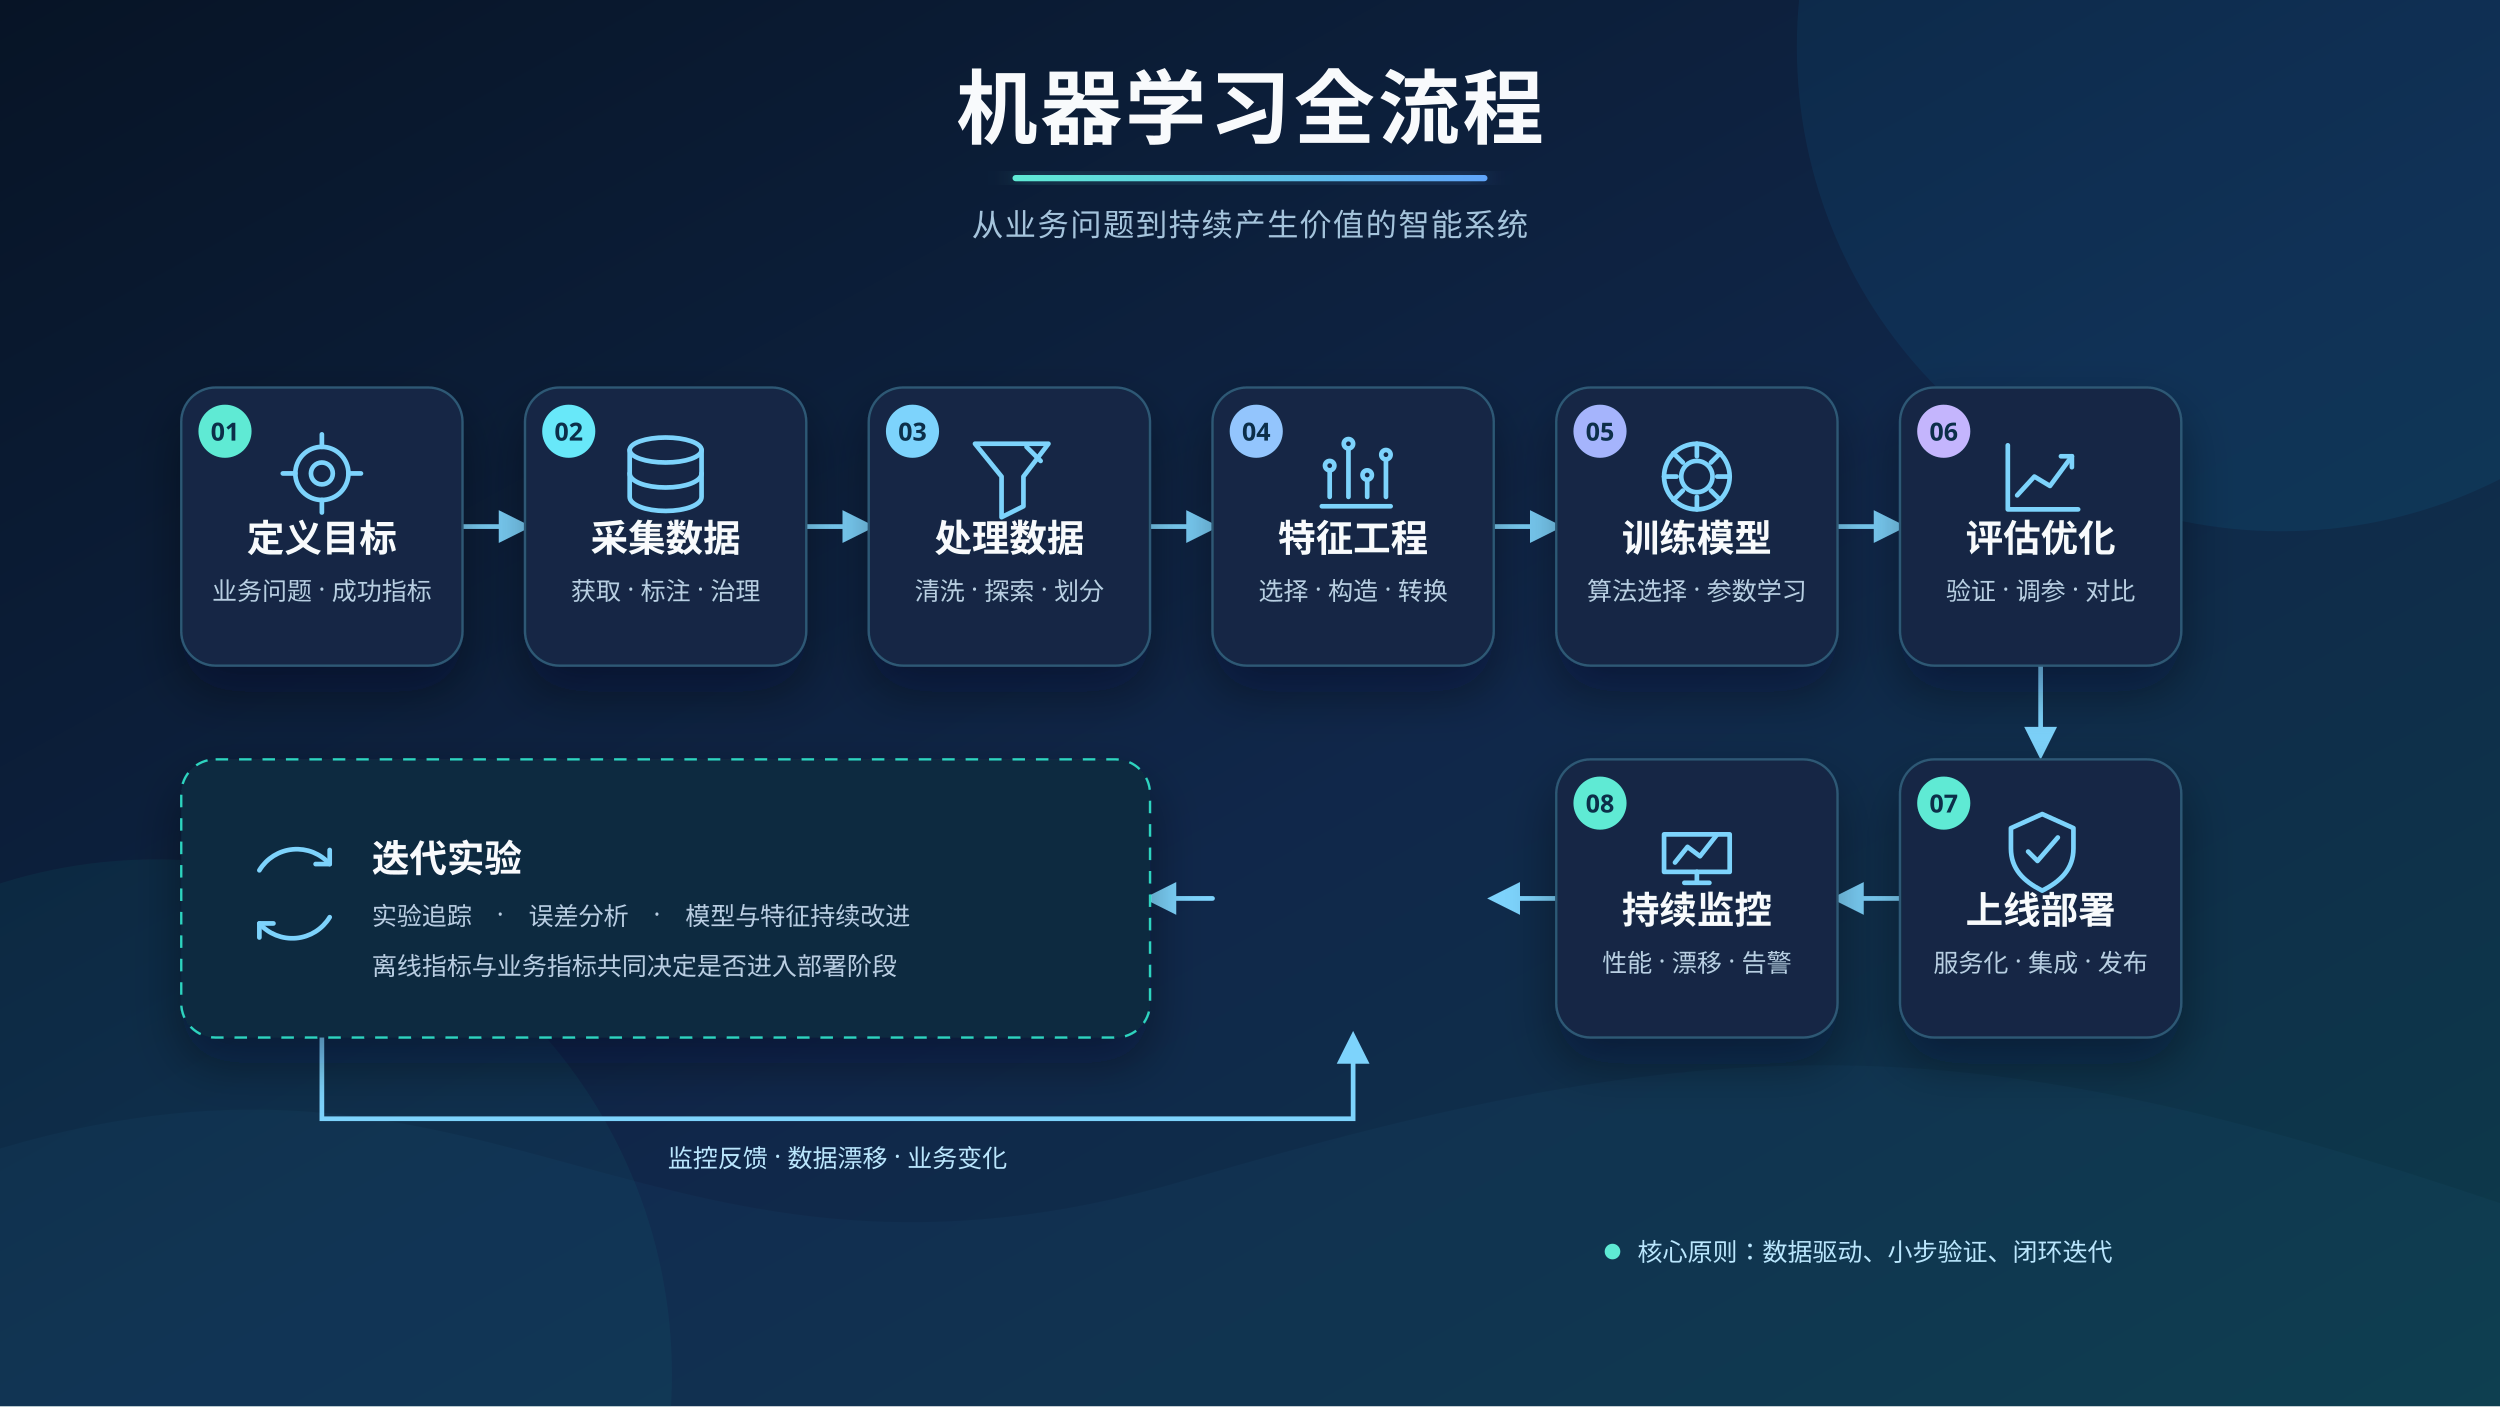
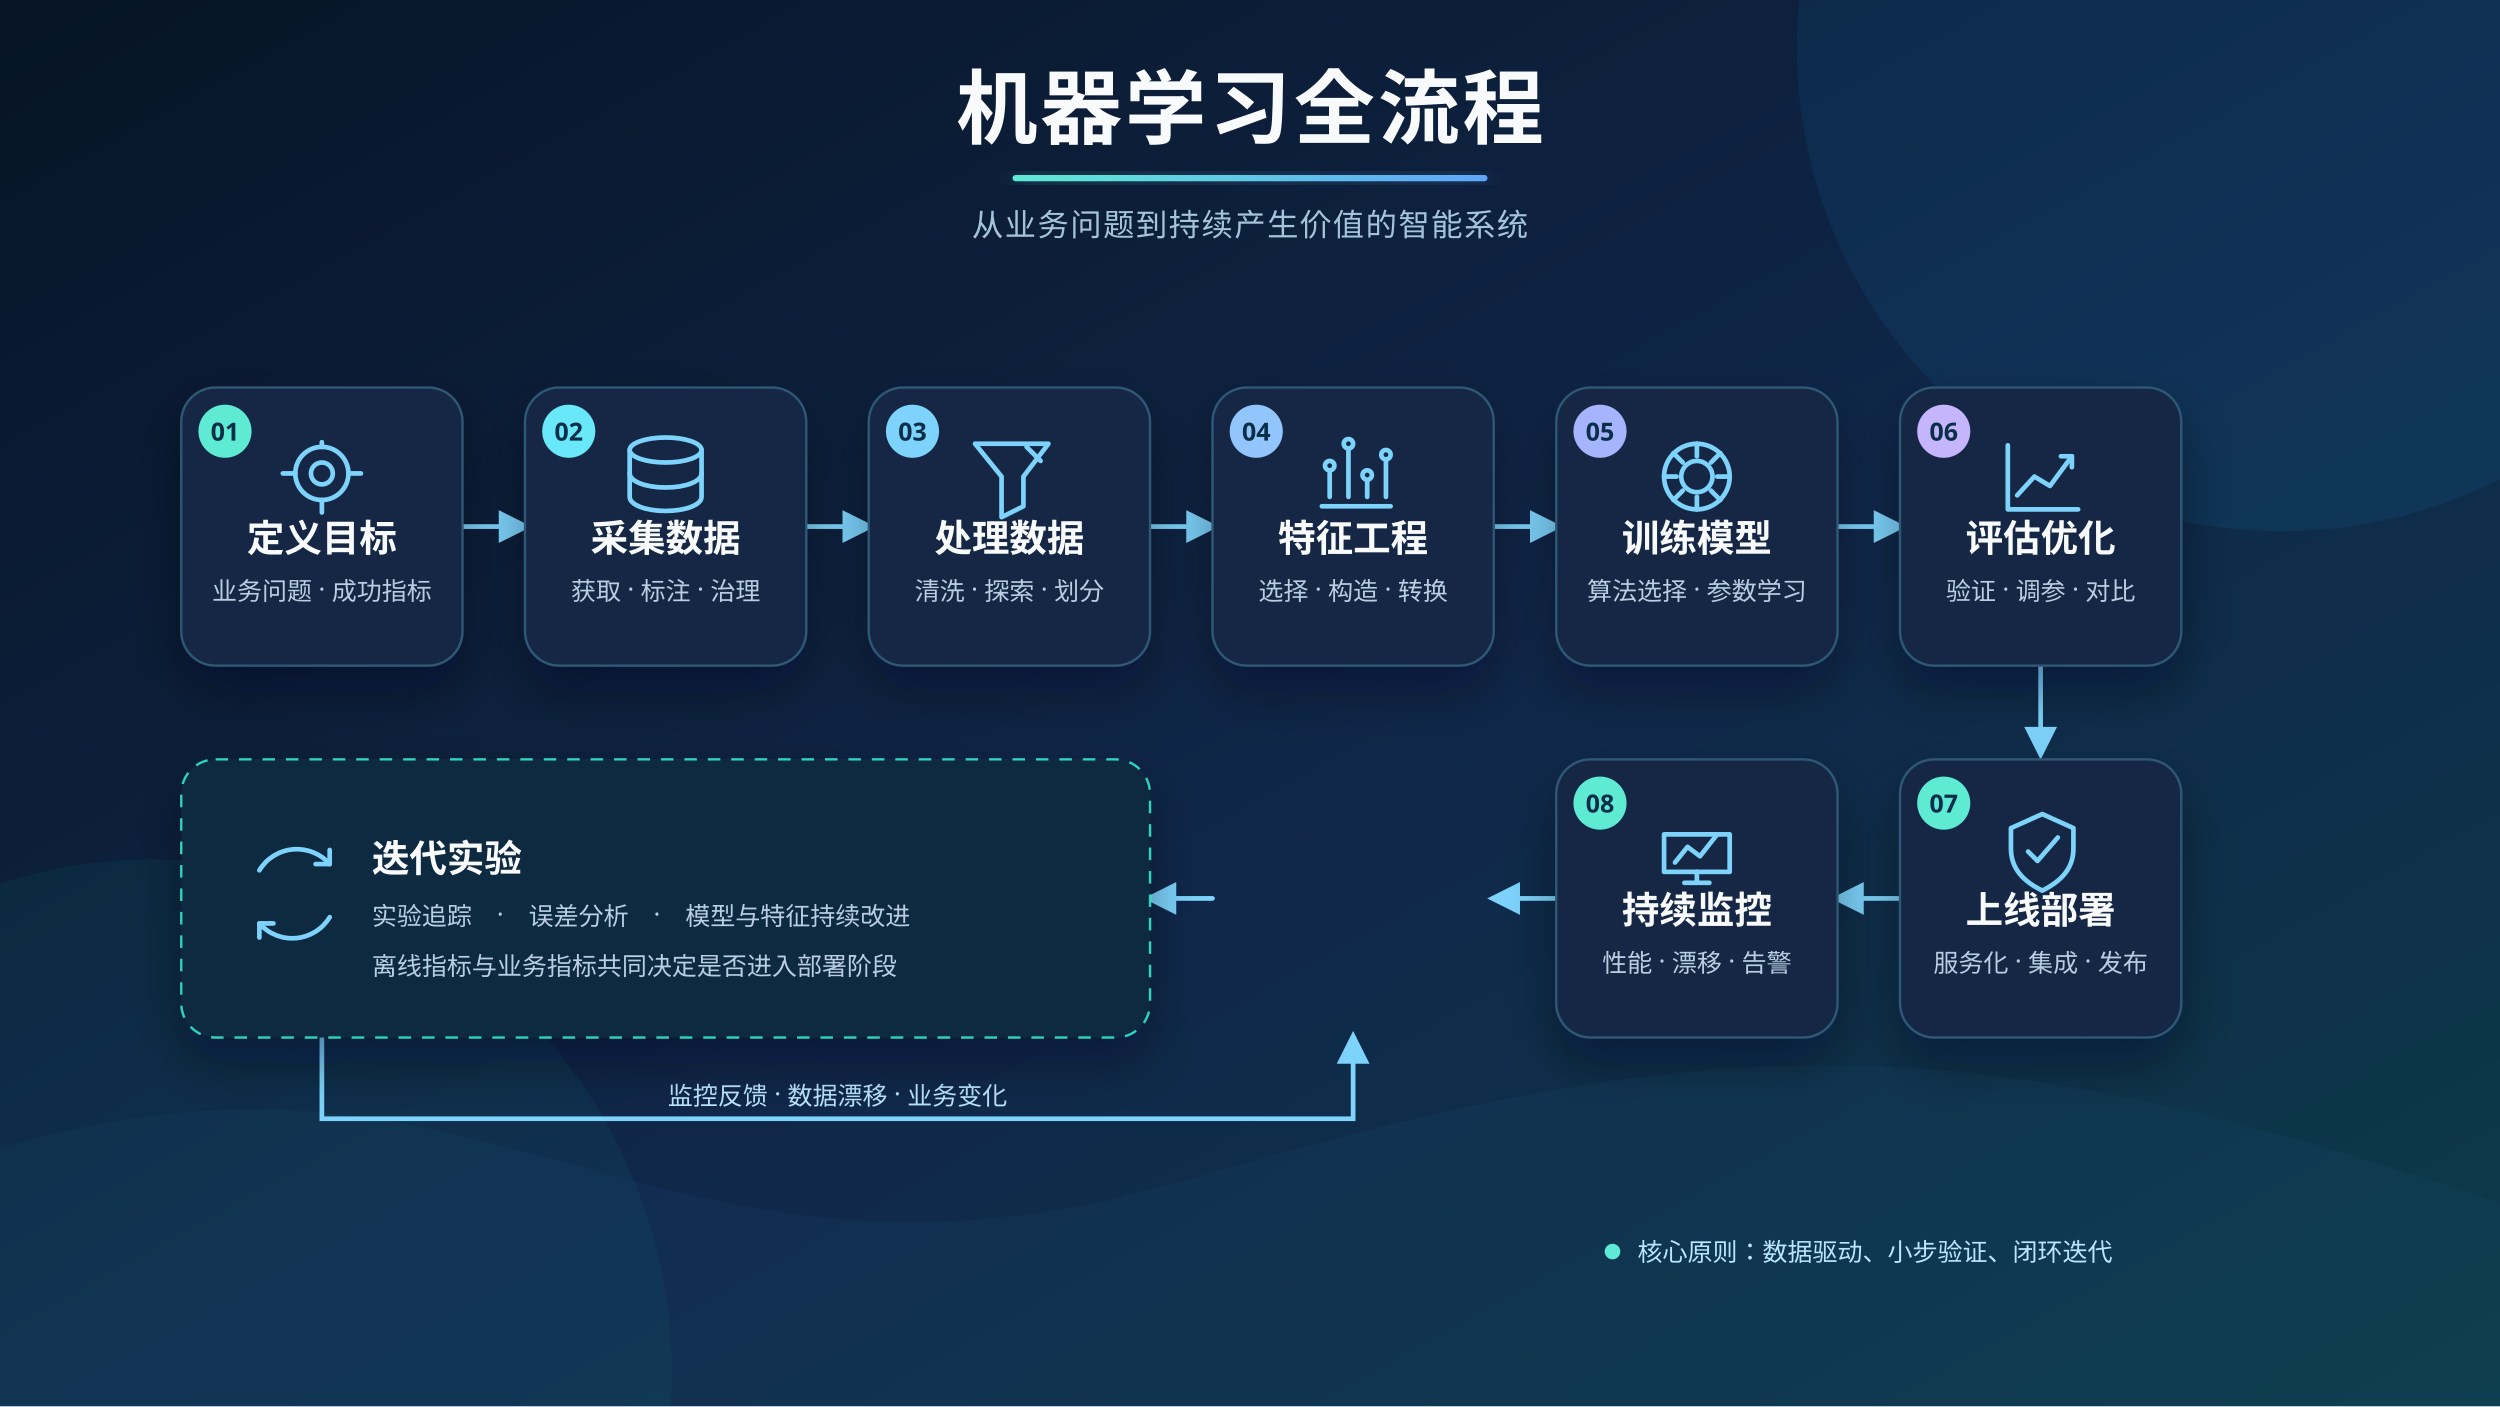
<svg xmlns="http://www.w3.org/2000/svg" width="1600" height="900" viewBox="0 0 1600 900" role="img" aria-labelledby="title desc">
  <defs>
    <linearGradient id="background" x1="0" y1="0" x2="1" y2="1">
      <stop offset="0" stop-color="#071426" />
      <stop offset="0.55" stop-color="#10274a" />
      <stop offset="1" stop-color="#0c3b4a" />
    </linearGradient>
    <linearGradient id="accent" x1="0" y1="0" x2="1" y2="0">
      <stop offset="0" stop-color="#5eead4" />
      <stop offset="1" stop-color="#60a5fa" />
    </linearGradient>
    <filter id="shadow" x="-20%" y="-20%" width="140%" height="160%">
      <feDropShadow dx="0" dy="16" stdDeviation="16" flood-color="#020617" flood-opacity=".38" />
    </filter>
    <filter id="glow" x="-50%" y="-50%" width="200%" height="200%">
      <feGaussianBlur stdDeviation="8" result="blur" />
      <feMerge>
        <feMergeNode in="blur" />
        <feMergeNode in="SourceGraphic" />
      </feMerge>
    </filter>
    <marker id="arrow" viewBox="0 0 10 10" refX="8" refY="5" markerWidth="7" markerHeight="7" orient="auto-start-reverse">
      <path d="M 0 0 L 10 5 L 0 10 z" fill="#7dd3fc" />
    </marker>
    <style>
      .title { font: 700 52px "Noto Sans SC", "Microsoft YaHei", sans-serif; fill: #f8fafc; letter-spacing: 2px; }
      .subtitle { font: 400 20px "Noto Sans SC", "Microsoft YaHei", sans-serif; fill: #a5c4dc; letter-spacing: 1px; }
      .step { font: 700 24px "Noto Sans SC", "Microsoft YaHei", sans-serif; fill: #f8fafc; }
      .detail { font: 400 16px "Noto Sans SC", "Microsoft YaHei", sans-serif; fill: #b9cee2; }
      .number { font: 700 16px "Noto Sans SC", "Microsoft YaHei", sans-serif; fill: #082f49; }
      .label { font: 500 16px "Noto Sans SC", "Microsoft YaHei", sans-serif; fill: #bae6fd; }
      .card { fill: #122844; stroke: #2f5975; stroke-width: 1.5; }
      .icon { fill: none; stroke: #7dd3fc; stroke-width: 3; stroke-linecap: round; stroke-linejoin: round; }
      .connector { fill: none; stroke: #7dd3fc; stroke-width: 3; stroke-linecap: round; marker-end: url(#arrow); }
    </style>
  </defs>
  <rect width="1600" height="900" fill="url(#background)" />
  <circle cx="1460" cy="30" r="310" fill="#0ea5e9" opacity=".08" />
  <circle cx="100" cy="880" r="330" fill="#14b8a6" opacity=".07" />
  <path d="M0 735 C320 640 420 855 760 755 S1260 655 1600 770 V900 H0Z" fill="#38bdf8" opacity=".035" />
  <text x="800" y="88" text-anchor="middle" class="title">机器学习全流程</text>
  <rect x="648" y="112" width="304" height="4" rx="2" fill="url(#accent)" filter="url(#glow)" />
  <text x="800" y="151" text-anchor="middle" class="subtitle">从业务问题到持续产生价值的智能系统</text>
  <path class="connector" d="M296 337 H336" />
  <path class="connector" d="M516 337 H556" />
  <path class="connector" d="M736 337 H776" />
  <path class="connector" d="M956 337 H996" />
  <path class="connector" d="M1176 337 H1216" />
  <path class="connector" d="M1306 426 V482" />
  <path class="connector" d="M1216 575 H1176" />
  <path class="connector" d="M996 575 H956" />
  <path class="connector" d="M776 575 H736" />
  <path class="connector" d="M556 575 H516" />
  <path class="connector" d="M336 575 H296" />
  <path class="connector" d="M206 664 V716 H866 V664" />
-   <text x="536" y="747" text-anchor="middle" class="label">监控反馈 · 数据漂移 · 业务变化</text>
+   <text x="536" y="707" text-anchor="middle" class="label">监控反馈 · 数据漂移 · 业务变化</text>
  <g transform="translate(116 248)" filter="url(#shadow)">
    <rect class="card" width="180" height="178" rx="22" />
    <circle cx="28" cy="28" r="17" fill="#5eead4" />
    <text x="28" y="34" text-anchor="middle" class="number">01</text>
    <g class="icon" transform="translate(70 35)">
      <circle cx="20" cy="20" r="17" />
      <circle cx="20" cy="20" r="7" />
-       <path d="M20 3V-5 M37 20h8 M20 37v8 M3 20h-8" />
+       <path d="M20 3V0 M37 20h8 M20 37v8 M3 20h-8" />
    </g>
    <text x="90" y="105" text-anchor="middle" class="step">定义目标</text>
    <text x="90" y="136" text-anchor="middle" class="detail">业务问题 · 成功指标</text>
  </g>
  <g transform="translate(336 248)" filter="url(#shadow)">
    <rect class="card" width="180" height="178" rx="22" />
    <circle cx="28" cy="28" r="17" fill="#67e8f9" />
    <text x="28" y="34" text-anchor="middle" class="number">02</text>
    <g class="icon" transform="translate(67 34)">
      <ellipse cx="23" cy="6" rx="23" ry="8" />
      <path d="M0 6v30c0 5 10 9 23 9s23-4 23-9V6" />
      <path d="M0 21c0 5 10 9 23 9s23-4 23-9" />
    </g>
    <text x="90" y="105" text-anchor="middle" class="step">采集数据</text>
    <text x="90" y="136" text-anchor="middle" class="detail">获取 · 标注 · 治理</text>
  </g>
  <g transform="translate(556 248)" filter="url(#shadow)">
    <rect class="card" width="180" height="178" rx="22" />
    <circle cx="28" cy="28" r="17" fill="#7dd3fc" />
    <text x="28" y="34" text-anchor="middle" class="number">03</text>
    <g class="icon" transform="translate(66 34)">
      <path d="M2 2h47L33 23v19l-14 7V23Z" />
      <path d="M35 4l9 9" />
    </g>
    <text x="90" y="105" text-anchor="middle" class="step">处理数据</text>
    <text x="90" y="136" text-anchor="middle" class="detail">清洗 · 探索 · 划分</text>
  </g>
  <g transform="translate(776 248)" filter="url(#shadow)">
    <rect class="card" width="180" height="178" rx="22" />
    <circle cx="28" cy="28" r="17" fill="#93c5fd" />
    <text x="28" y="34" text-anchor="middle" class="number">04</text>
    <g class="icon" transform="translate(66 32)">
      <path d="M4 44h44 M9 38V22 M21 38V8 M33 38V28 M45 38V15" />
      <circle cx="9" cy="18" r="3" />
      <circle cx="21" cy="4" r="3" />
      <circle cx="33" cy="24" r="3" />
      <circle cx="45" cy="11" r="3" />
    </g>
    <text x="90" y="105" text-anchor="middle" class="step">特征工程</text>
    <text x="90" y="136" text-anchor="middle" class="detail">选择 · 构造 · 转换</text>
  </g>
  <g transform="translate(996 248)" filter="url(#shadow)">
    <rect class="card" width="180" height="178" rx="22" />
    <circle cx="28" cy="28" r="17" fill="#a5b4fc" />
    <text x="28" y="34" text-anchor="middle" class="number">05</text>
    <g class="icon" transform="translate(65 32)">
      <circle cx="25" cy="25" r="10" />
      <circle cx="25" cy="25" r="21" />
      <path d="M25 4v8 M25 38v8 M4 25h8 M38 25h8 M10 10l6 6 M34 34l6 6 M40 10l-6 6 M16 34l-6 6" />
    </g>
    <text x="90" y="105" text-anchor="middle" class="step">训练模型</text>
    <text x="90" y="136" text-anchor="middle" class="detail">算法选择 · 参数学习</text>
  </g>
  <g transform="translate(1216 248)" filter="url(#shadow)">
    <rect class="card" width="180" height="178" rx="22" />
    <circle cx="28" cy="28" r="17" fill="#c4b5fd" />
    <text x="28" y="34" text-anchor="middle" class="number">06</text>
    <g class="icon" transform="translate(66 33)">
      <path d="M3 45V4 M3 45h45" />
      <path d="M9 36l11-12 10 6 14-19" />
      <path d="M37 11h7v7" />
    </g>
    <text x="90" y="105" text-anchor="middle" class="step">评估优化</text>
    <text x="90" y="136" text-anchor="middle" class="detail">验证 · 调参 · 对比</text>
  </g>
  <g transform="translate(1216 486)" filter="url(#shadow)">
    <rect class="card" width="180" height="178" rx="22" stroke="#5eead4" />
    <circle cx="28" cy="28" r="17" fill="#5eead4" />
    <text x="28" y="34" text-anchor="middle" class="number">07</text>
    <g class="icon" transform="translate(66 32)">
      <path d="M25 3l20 9v13c0 13-8 21-20 27C13 46 5 38 5 25V12Z" />
      <path d="M16 27l6 6 13-15" />
    </g>
    <text x="90" y="105" text-anchor="middle" class="step">上线部署</text>
    <text x="90" y="136" text-anchor="middle" class="detail">服务化 · 集成 · 发布</text>
  </g>
  <g transform="translate(996 486)" filter="url(#shadow)">
    <rect class="card" width="180" height="178" rx="22" stroke="#5eead4" />
    <circle cx="28" cy="28" r="17" fill="#5eead4" />
    <text x="28" y="34" text-anchor="middle" class="number">08</text>
    <g class="icon" transform="translate(65 33)">
      <path d="M4 39V15h42v24Z" />
      <path d="M11 33l8-10 8 6 11-14" />
      <path d="M17 46h16 M25 39v7" />
    </g>
    <text x="90" y="105" text-anchor="middle" class="step">持续监控</text>
    <text x="90" y="136" text-anchor="middle" class="detail">性能 · 漂移 · 告警</text>
  </g>
  <g transform="translate(116 486)" filter="url(#shadow)">
    <rect width="620" height="178" rx="22" fill="#0e2941" stroke="#2dd4bf" stroke-width="1.5" stroke-dasharray="8 7" />
    <g class="icon" transform="translate(39 58)">
      <path d="M11 13A28 28 0 0 1 56 9" />
      <path d="M56 9V0 M56 9h-9" />
      <path d="M56 43A28 28 0 0 1 11 47" />
      <path d="M11 47v9 M11 47h9" />
    </g>
    <text x="122" y="72" class="step">迭代实验</text>
    <text x="122" y="106" class="detail">实验追踪　·　误差分析　·　模型与特征持续改进</text>
    <text x="122" y="138" class="detail">离线指标与业务指标共同决定是否进入部署阶段</text>
  </g>
  <g transform="translate(1032 801)">
    <circle cx="0" cy="0" r="5" fill="#5eead4" />
    <text x="16" y="6" class="label">核心原则：数据驱动、小步验证、闭环迭代</text>
  </g>
</svg>
